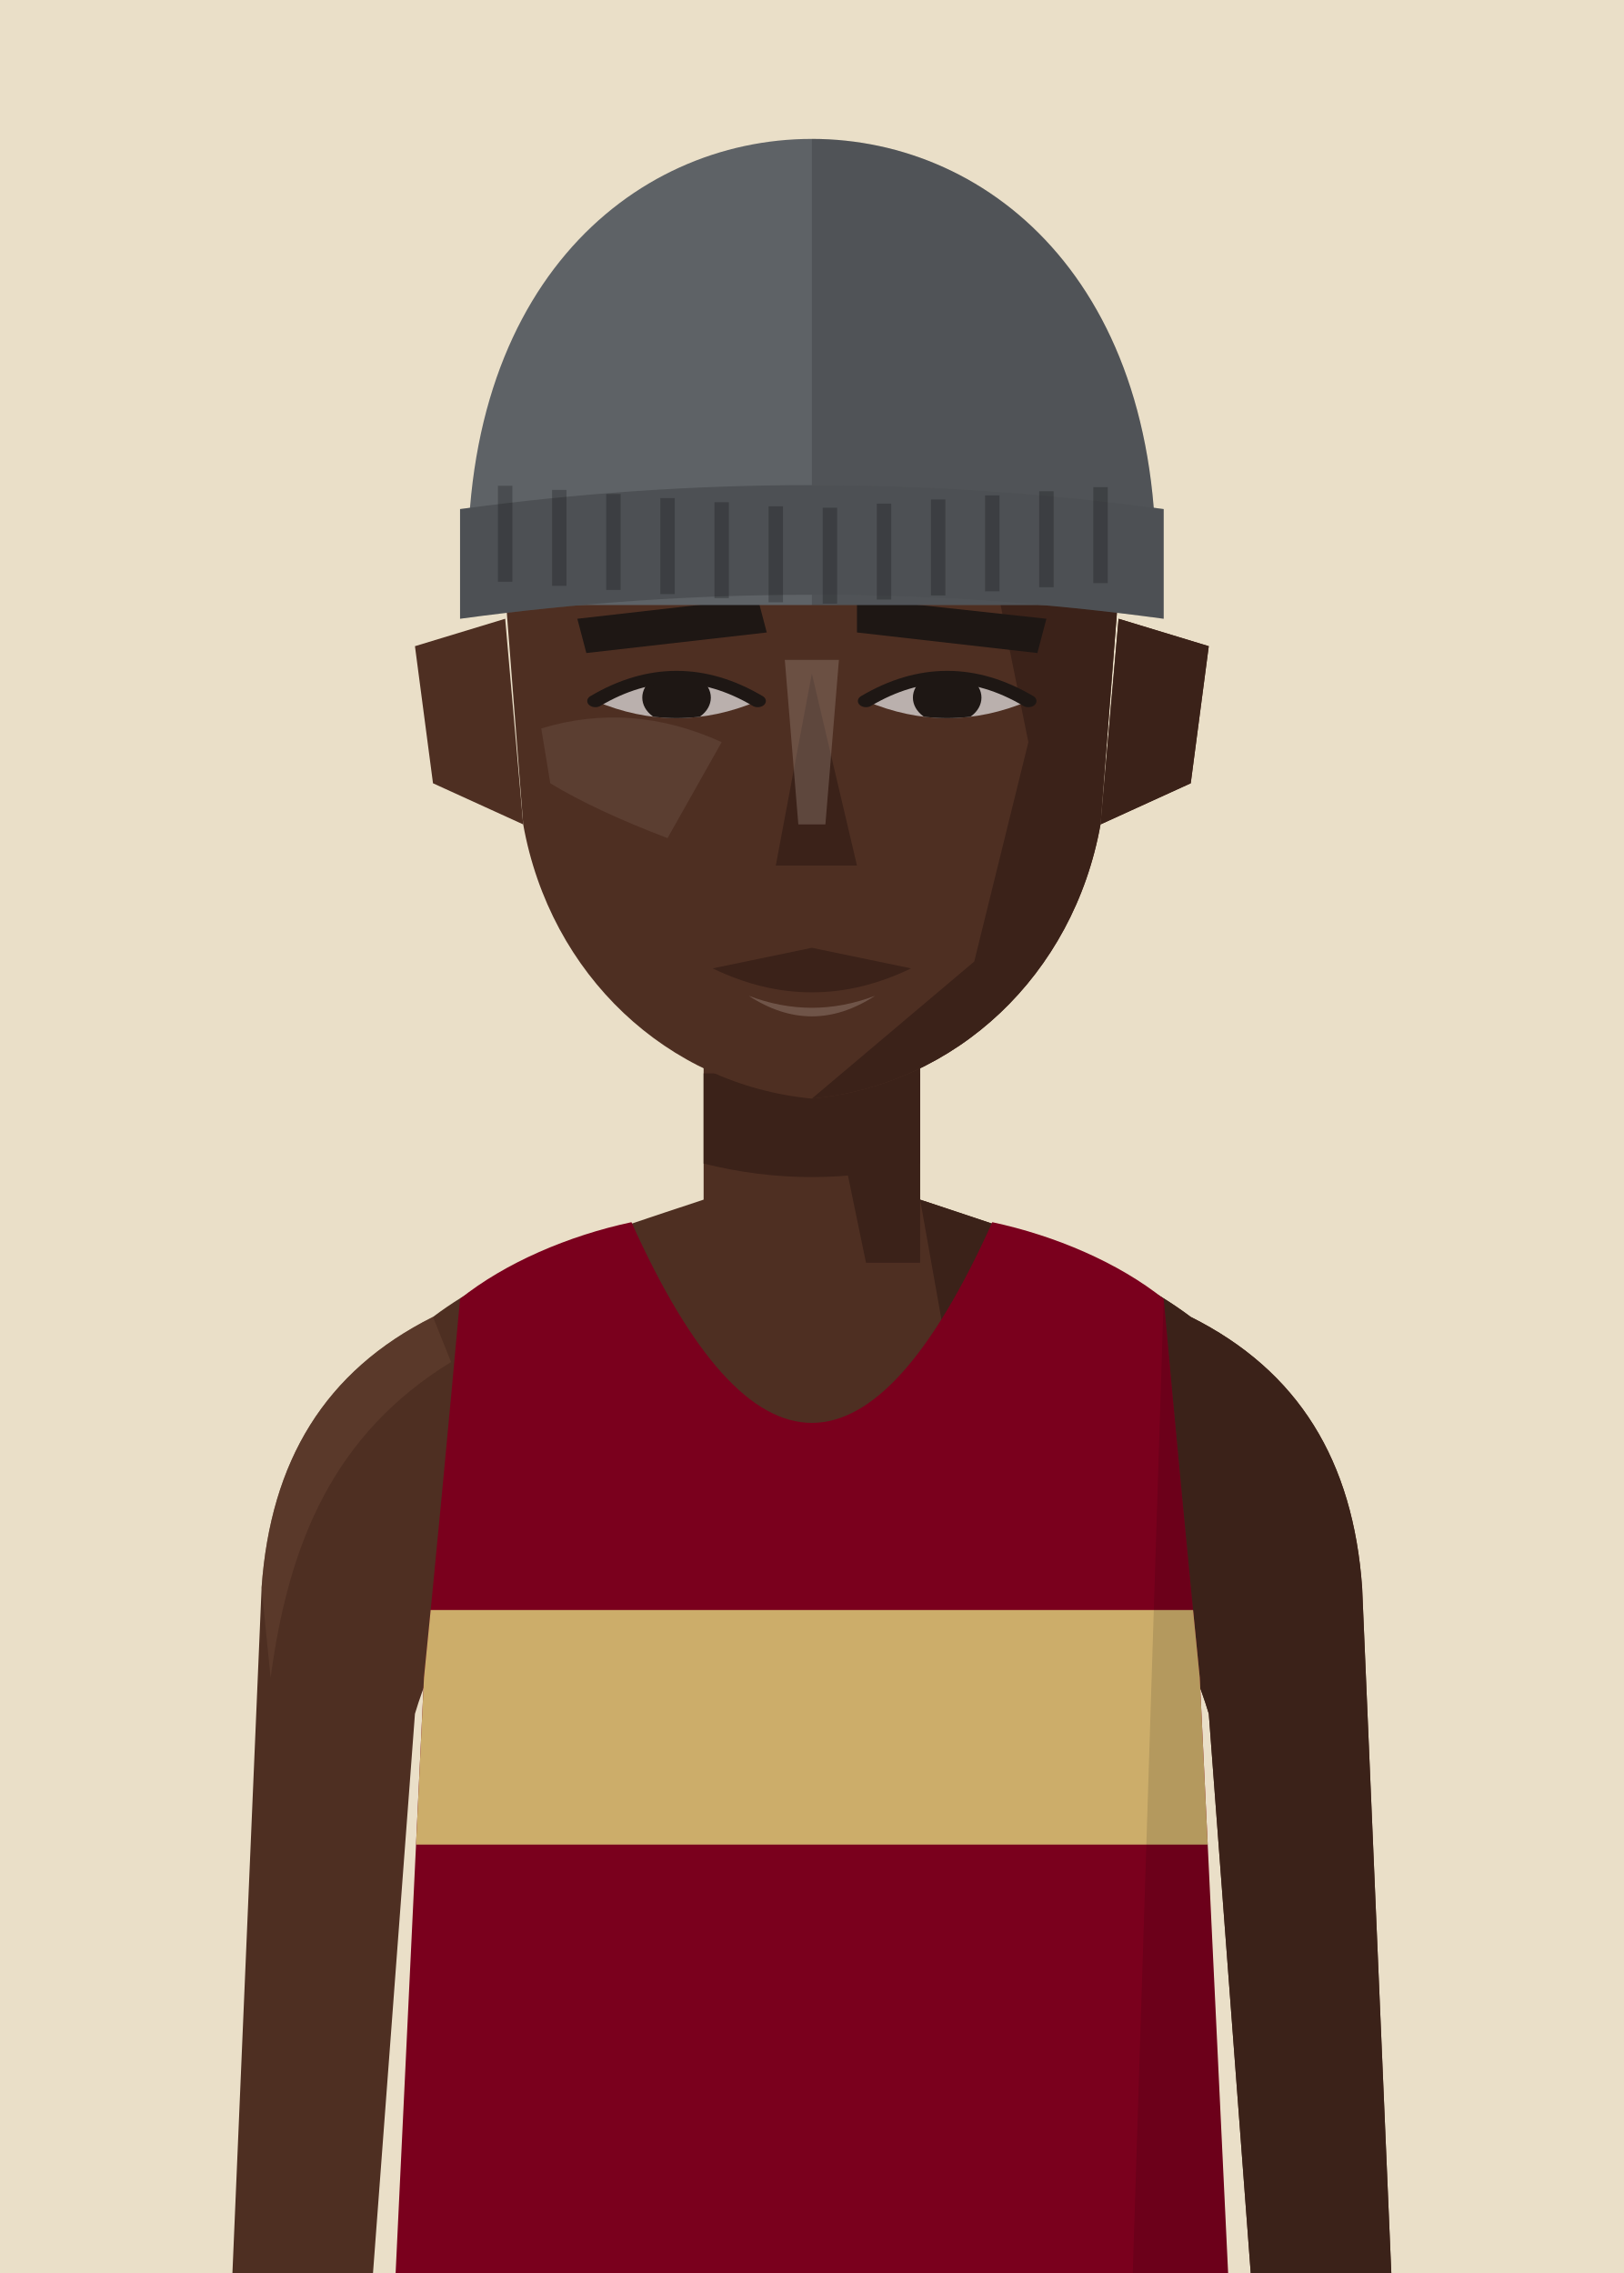
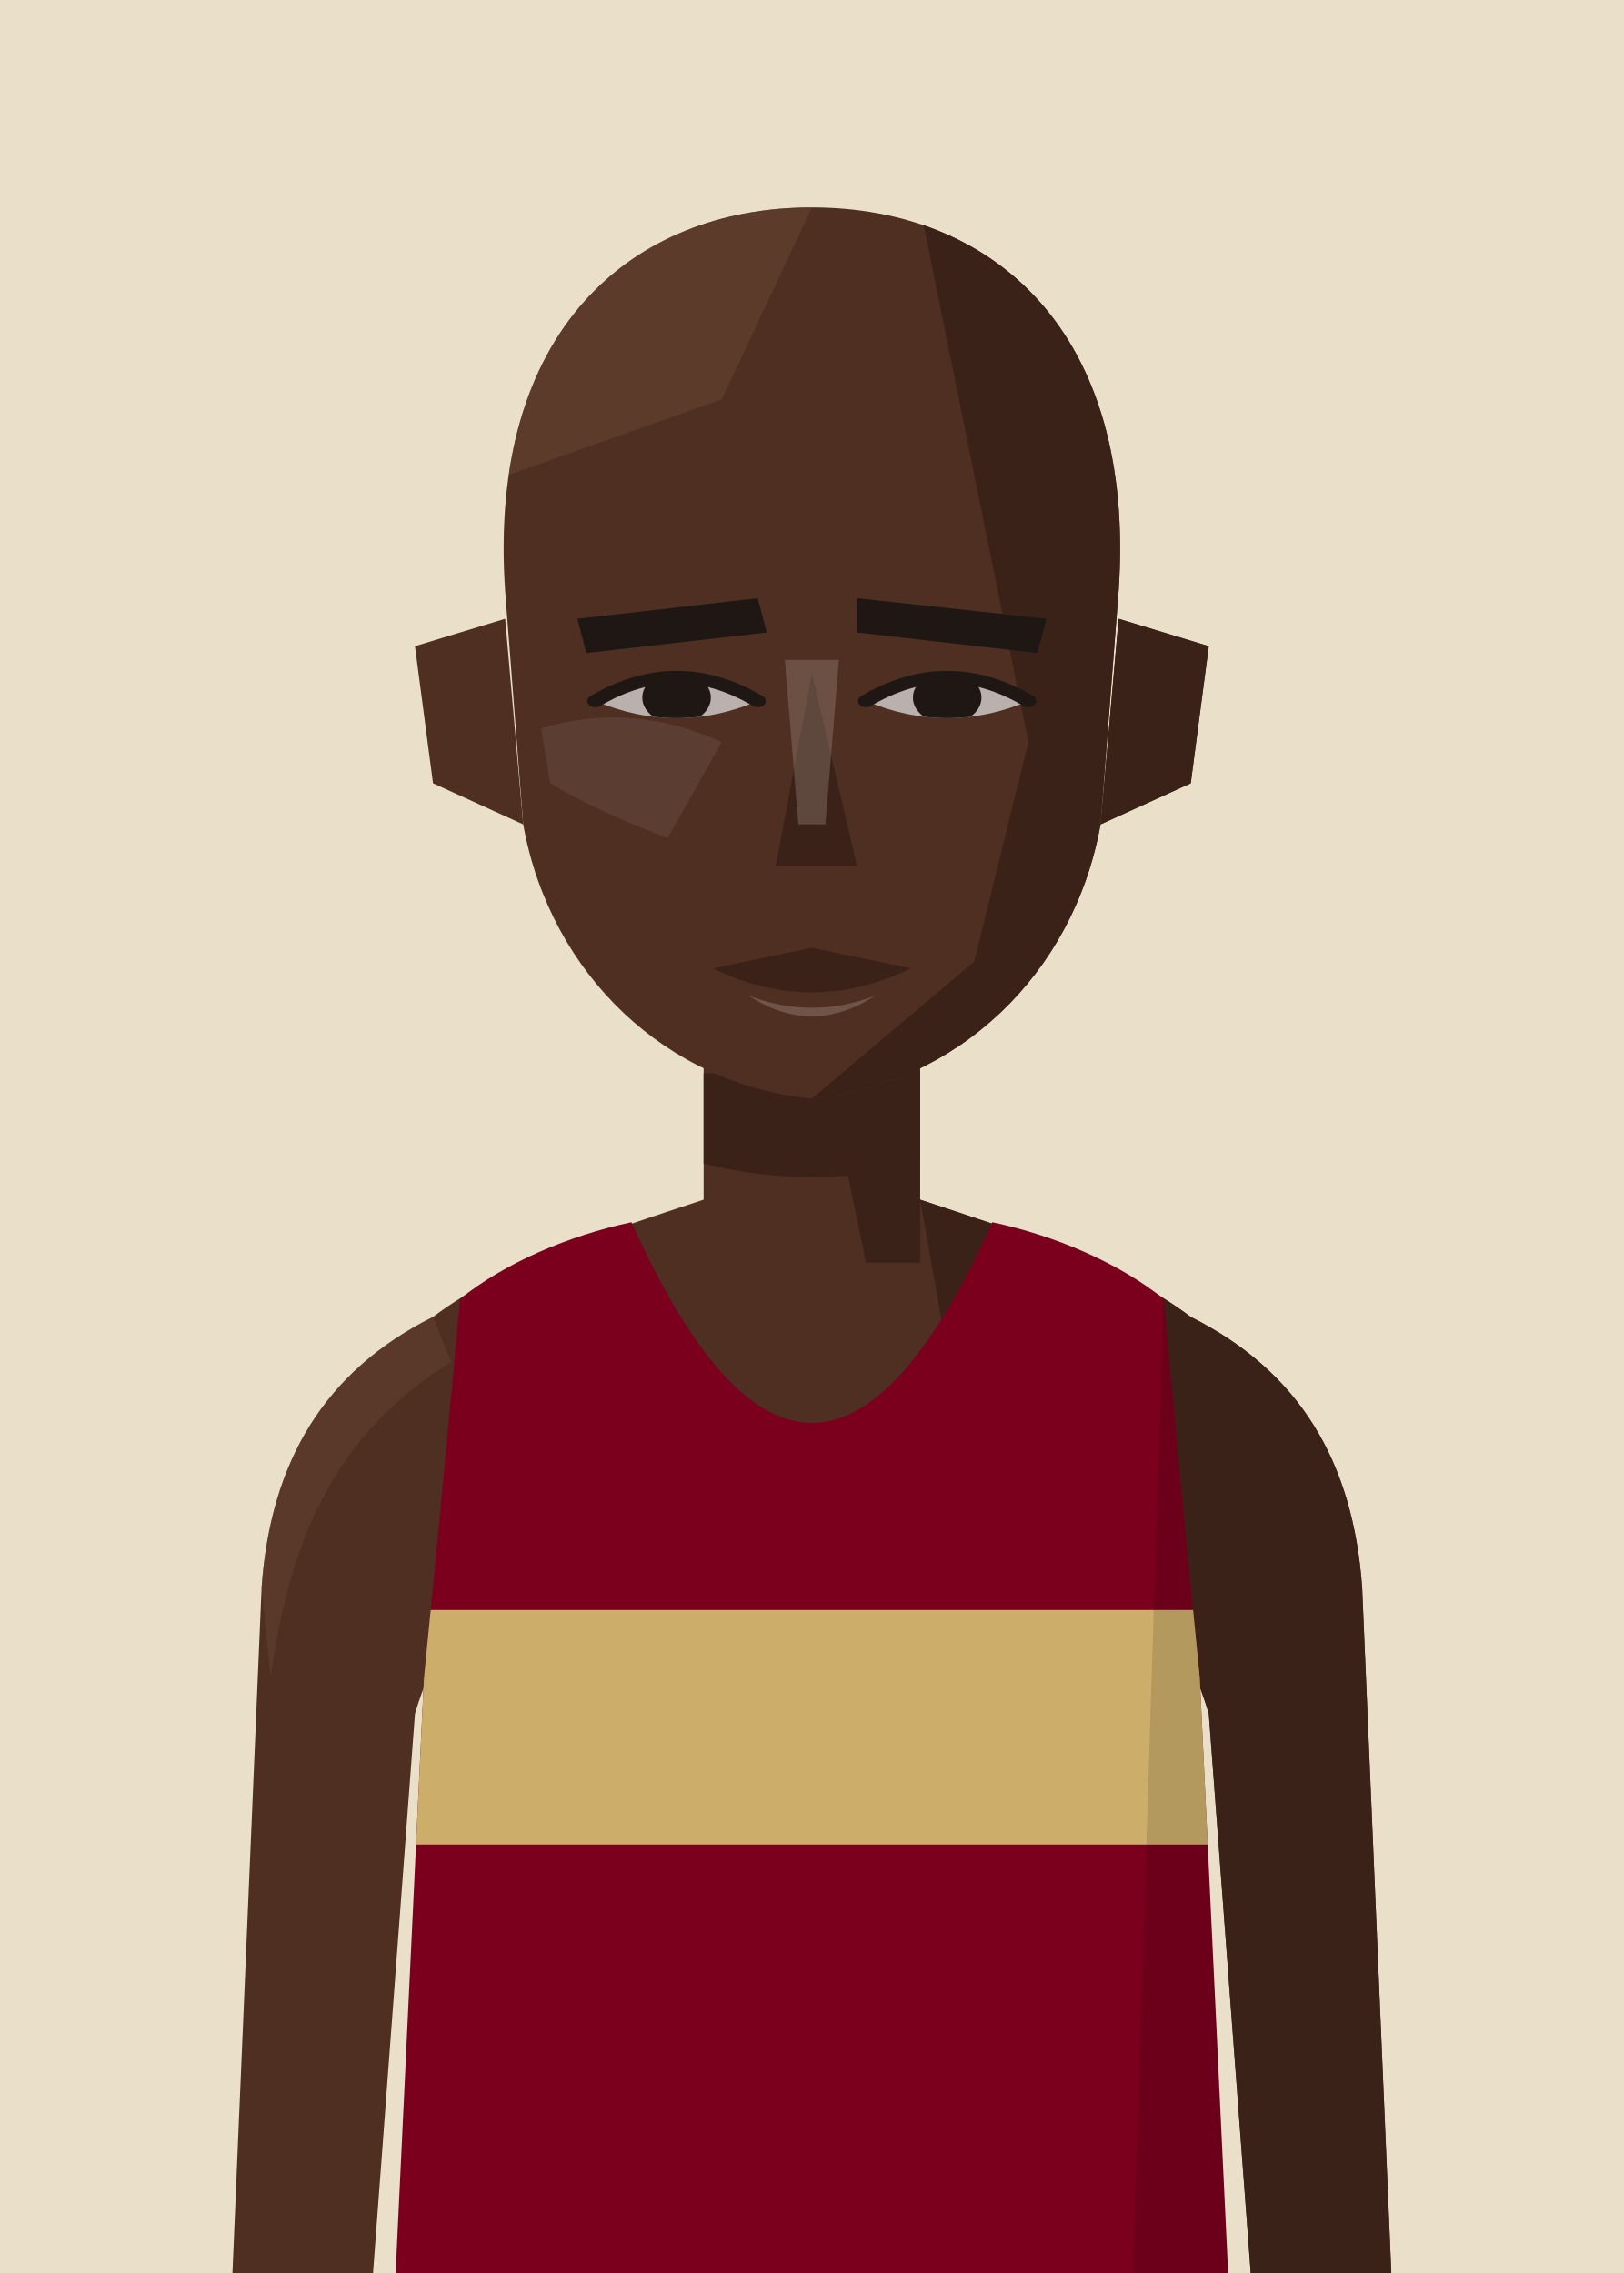
<svg xmlns="http://www.w3.org/2000/svg" viewBox="10 20 180 252">
  <defs>
    <clipPath id="vf">
      <path d="M53,330 L57,246 Q59,226 61,204 C66,200 73,197 80,195.5 Q100,240 120,195.5 C127,197 134,200 139,204 Q141,226 143,246 L147,330 Z" />
    </clipPath>
    <clipPath id="hf">
      <path d="M66,96 C64,58 80,40 100,40 C120,40 136,58 134,96 L132,130 C129,152 116,168 100,170 C84,168 71,152 68,130 Z" />
    </clipPath>
    <clipPath id="rf">
      <rect x="100" y="0" width="100" height="300" />
    </clipPath>
    <clipPath id="ef">
      <path d="M76,112 Q85,105 94,112 Q85,117 76,112 Z" />
      <path d="M106,112 Q115,105 124,112 Q115,117 106,112 Z" />
    </clipPath>
    <clipPath id="cf">
      <rect x="0" y="92" width="200" height="300" />
    </clipPath>
  </defs>
  <rect width="200" height="280" fill="#EADFC8" />
  <g transform="translate(0,-40)">
    <rect x="88" y="171" width="24" height="37" fill="#4E2F22" />
    <path d="M88,193 C76,197 66,200 58,206 C46,212 40,222 39,236 L35,330 L50,330 L56,250 Q59,240 64,238 L136,238 Q141,240 144,250 L150,330 L165,330 L161,236 C160,222 154,212 142,206 C134,200 124,197 112,193" fill="#4E2F22" />
    <g fill="#3B2219">
      <path d="M112,193 C124,197 134,200 142,206 C154,212 160,222 161,236 L165,330 L150,330 L144,250 Q141,240 136,238 L120,238 Z" />
      <path d="M58,206 C46,212 40,222 39,236 L40,246 C42,231 47,219 60,211 Z" fill="#62402F" opacity=".6" />
      <polygon points="100,171 112,171 112,200 106,200" />
      <path d="M88,179 L112,179 L112,189 Q100,192 88,189 Z" />
    </g>
    <g transform="translate(0,83) scale(1,0.76) translate(0,-40)">
      <g fill="#4E2F22">
        <path d="M66,100 L56,104 L58,124 L68,130 Z" />
        <path d="M134,100 L144,104 L142,124 L132,130 Z" />
        <path d="M66,96 C64,58 80,40 100,40 C120,40 136,58 134,96 L132,130 C129,152 116,168 100,170 C84,168 71,152 68,130 Z" />
      </g>
      <path d="M134,100 L144,104 L142,124 L132,130 Z" fill="#3B2219" />
      <g clip-path="url(#hf)">
        <polygon points="112,40 140,40 140,180 100,180 100,170 118,150 124,118 120,92" fill="#3B2219" />
        <polygon points="60,40 100,40 90,68 60,82" fill="#62402F" opacity=".7" />
      </g>
      <g fill="#1E1714">
        <polygon points="74,100 94,97 95,102 75,105" />
        <polygon points="105,97 126,100 125,105 105,102" />
      </g>
      <g fill="#BAB0AD">
        <path d="M76,112 Q85,105 94,112 Q85,117 76,112 Z" />
        <path d="M106,112 Q115,105 124,112 Q115,117 106,112 Z" />
      </g>
      <g clip-path="url(#ef)" fill="#1E1714">
        <circle cx="85" cy="111.5" r="3.8" />
        <circle cx="115" cy="111.5" r="3.8" />
      </g>
      <g fill="none" stroke="#1E1714" stroke-width="1.8" stroke-linecap="round">
        <path d="M76,112 Q85,105 94,112" />
        <path d="M106,112 Q115,105 124,112" />
      </g>
      <polygon points="100,108 105,136 96,136" fill="#3B2219" />
      <path d="M89,151 L100,148 L111,151 Q100,158 89,151 Z" fill="#3B2219" />
      <g fill="#A18C82">
        <path d="M97,106 L103,106 L101.5,130 L98.5,130 Z" opacity=".35" />
        <path d="M70,116 Q80,112 90,118 L84,132 Q76,128 71,124 Z" opacity=".16" />
        <path d="M93,155 Q100,158.5 107,155 Q100,161 93,155 Z" opacity=".4" />
      </g>
-       <g fill="#1C1714" clip-path="url(#cf)" opacity=".6">
-         <path d="M66,96 C64,58 80,40 100,40 C120,40 136,58 134,96 L130,74 L116,59 L100,56 L84,59 L70,74 Z" />
-         <g clip-path="url(#rf)" fill="#000" opacity=".22">
-           <path d="M66,96 C64,58 80,40 100,40 C120,40 136,58 134,96 L130,74 L116,59 L100,56 L84,59 L70,74 Z" />
-         </g>
-       </g>
-       <g fill="#5E6266">
-         <path d="M62,98 C60,52 80,30 100,30 C120,30 140,52 138,98 Z" />
-       </g>
-       <g clip-path="url(#rf)" fill="#000" opacity=".15">
-         <path d="M62,98 C60,52 80,30 100,30 C120,30 140,52 138,98 Z" />
-       </g>
-       <path d="M61,84 Q100,77 139,84 L139,100 Q100,93 61,100 Z" fill="#5E6266" />
-       <path d="M61,84 Q100,77 139,84 L139,100 Q100,93 61,100 Z" fill="#000" opacity=".18" />
-       <g stroke="#000" stroke-opacity=".22" stroke-width="1.6">
-         <line x1="66" y1="80.6" x2="66" y2="94.6" />
-         <line x1="72" y1="81.2" x2="72" y2="95.2" />
-         <line x1="78" y1="81.8" x2="78" y2="95.8" />
-         <line x1="84" y1="82.4" x2="84" y2="96.4" />
-         <line x1="90" y1="83.0" x2="90" y2="97.0" />
-         <line x1="96" y1="83.6" x2="96" y2="97.6" />
-         <line x1="102" y1="83.8" x2="102" y2="97.8" />
-         <line x1="108" y1="83.2" x2="108" y2="97.2" />
-         <line x1="114" y1="82.6" x2="114" y2="96.6" />
-         <line x1="120" y1="82.0" x2="120" y2="96.0" />
-         <line x1="126" y1="81.4" x2="126" y2="95.4" />
-         <line x1="132" y1="80.8" x2="132" y2="94.8" />
-       </g>
    </g>
    <g clip-path="url(#vf)">
      <path d="M53,330 L57,246 Q59,226 61,204 C66,200 73,197 80,195.5 Q100,240 120,195.5 C127,197 134,200 139,204 Q141,226 143,246 L147,330 Z" fill="#7A001D" />
      <g transform="matrix(6.2857 0 0 6.5 37.14 193)">
        <rect x="0" y="7" width="20" height="4" fill="#CCAD6A" />
      </g>
      <path d="M139,204 Q141,226 143,246 L147,330 L135,330 Z" fill="#000" opacity="0.12" />
    </g>
  </g>
</svg>
